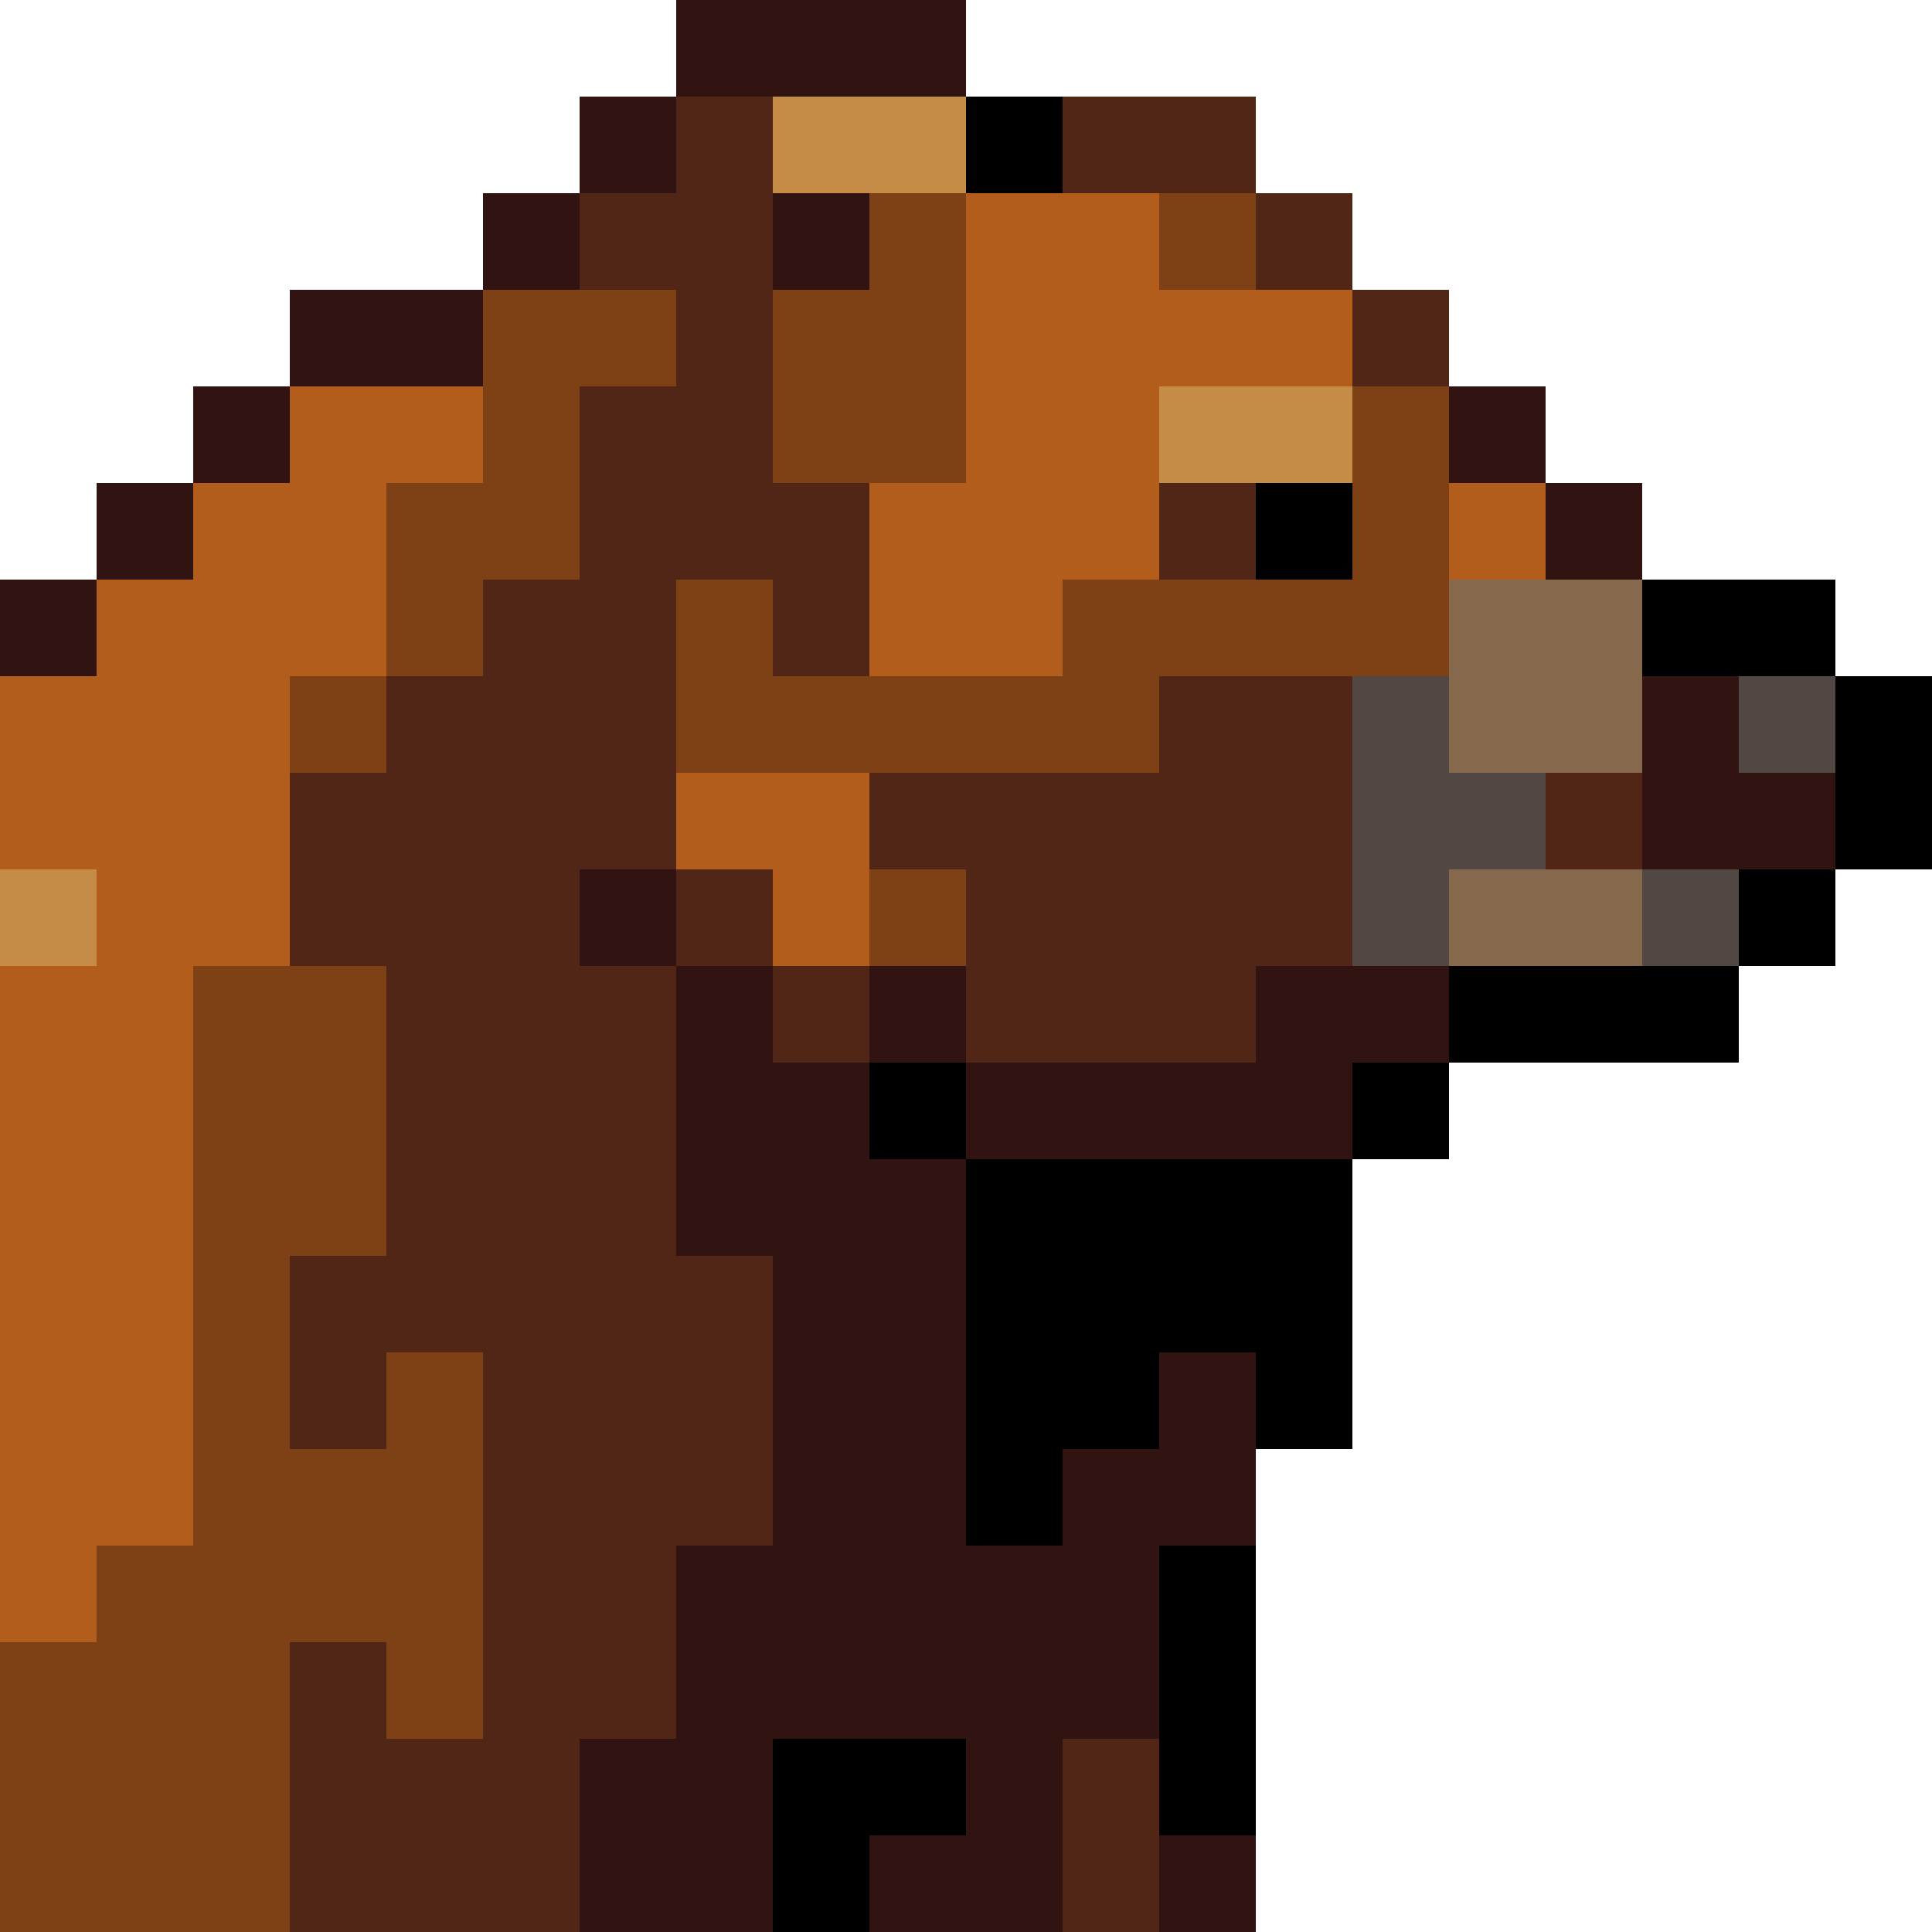
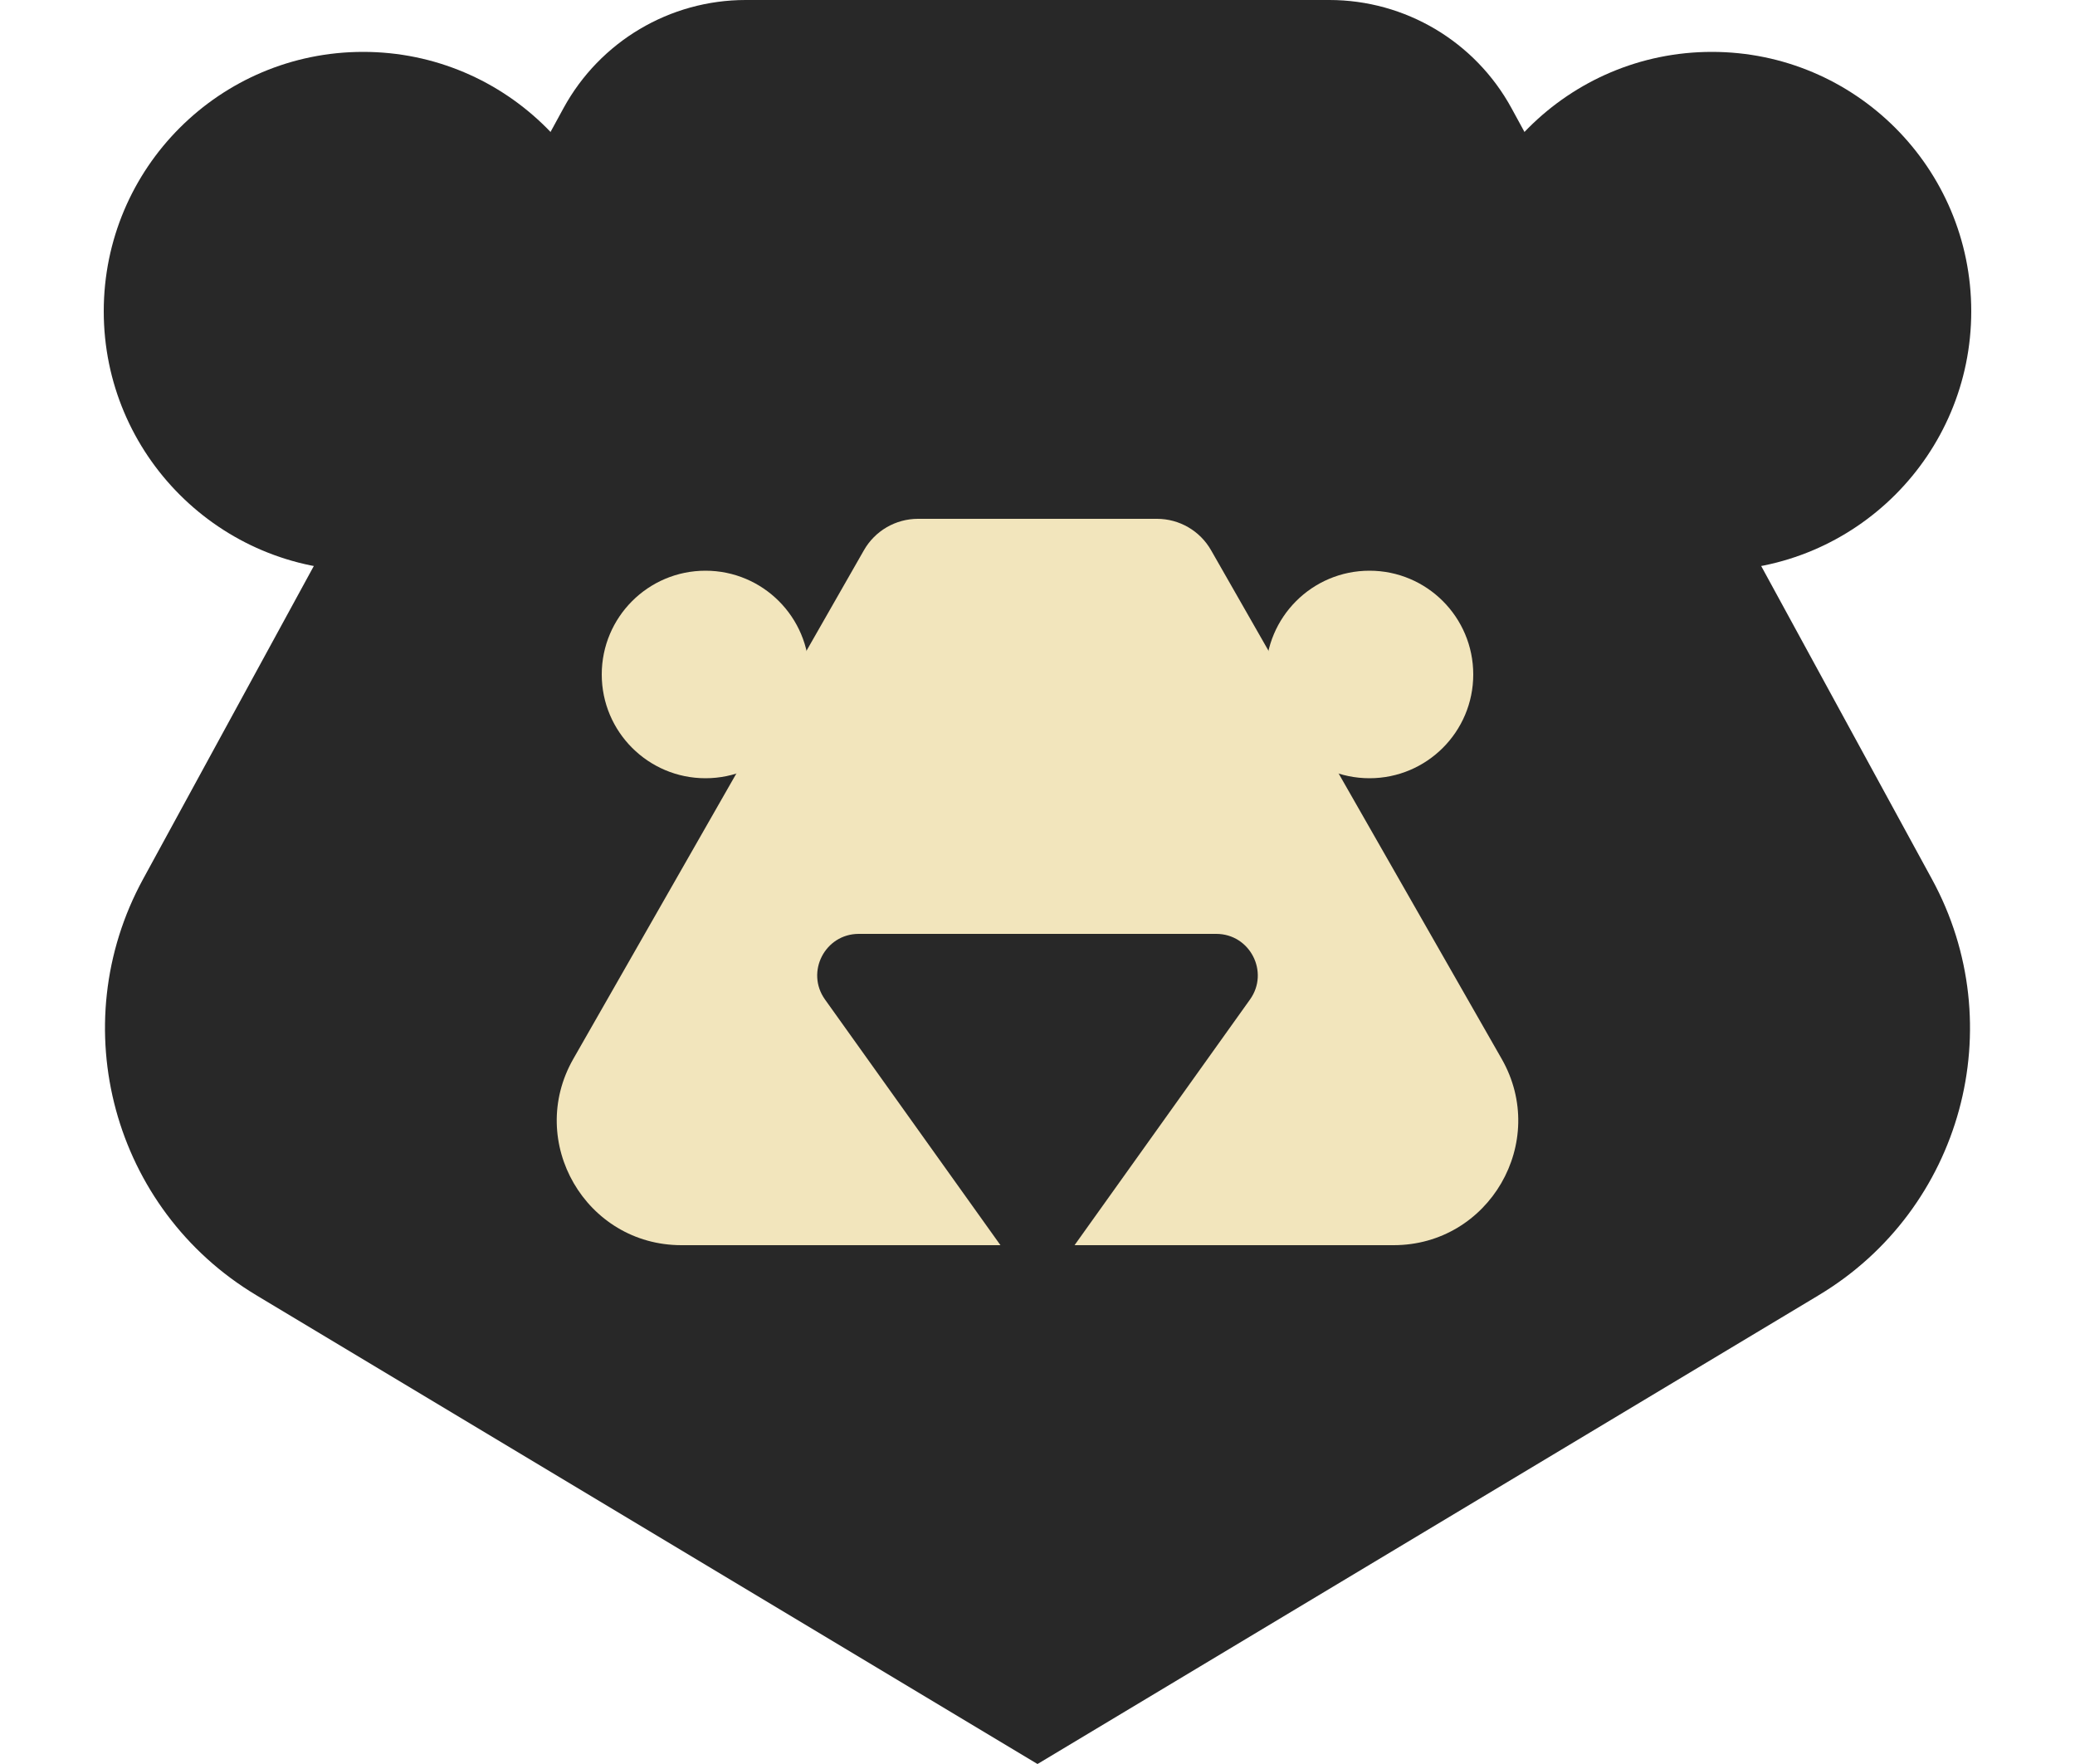
- <svg xmlns="http://www.w3.org/2000/svg" viewBox="0 -0.5 20 20" shape-rendering="crispEdges">
-   <path stroke="#311311" d="M7 0h3M6 1h1M5 2h1m2 0h1M3 3h2M2 4h1m12 0h1M1 5h1m14 0h1M0 6h1m16 1h1m-1 1h2M6 9h1m0 1h1m1 0h1m3 0h2m-8 1h2m1 0h4m-7 1h3m-2 1h2m-2 1h2m2 0h1m-5 1h2m1 0h2m-6 1h5m-5 1h5m-6 1h2m2 0h1m-5 1h2m1 0h2m1 0h1" />
-   <path stroke="#522617" d="M7 1h1m3 0h2M6 2h2m5 0h1M7 3h1m6 0h1M6 4h2M6 5h3m3 0h1M5 6h2m1 0h1M4 7h3m5 0h2M3 8h4m2 0h5m2 0h1M3 9h3m1 0h1m2 0h4M4 10h3m1 0h1m1 0h3m-9 1h3m-3 1h3m-4 1h5m-5 1h1m1 0h3m-3 1h3m-3 1h2m-4 1h1m1 0h2m-4 1h3m5 0h1m-9 1h3m5 0h1" />
-   <path stroke="#c48c46" d="M8 1h2m2 3h2M0 9h1" />
-   <path stroke="#000" d="M10 1h1m2 4h1m3 1h2m0 1h1m-1 1h1m-2 1h1m-4 1h3m-9 1h1m4 0h1m-5 1h4m-4 1h4m-4 1h2m1 0h1m-4 1h1m1 1h1m-1 1h1m-5 1h2m2 0h1m-5 1h1" />
-   <path stroke="#7e4115" d="M9 2h1m2 0h1M5 3h2m1 0h2M5 4h1m2 0h2m4 0h1M4 5h2m8 0h1M4 6h1m2 0h1m3 0h4M3 7h1m3 0h5M9 9h1m-8 1h2m-2 1h2m-2 1h2m-2 1h1m-1 1h1m1 0h1m-3 1h3m-4 1h4m-5 1h3m1 0h1m-5 1h3m-3 1h3" />
-   <path stroke="#b25d1b" d="M10 2h2m-2 1h4M3 4h2m5 0h2M2 5h2m5 0h3m3 0h1M1 6h3m5 0h2M0 7h3M0 8h3m4 0h2M1 9h2m5 0h1m-9 1h2m-2 1h2m-2 1h2m-2 1h2m-2 1h2m-2 1h2m-2 1h1" />
-   <path stroke="#86694c" d="M15 6h2m-2 1h2m-2 2h2" />
-   <path stroke="#524843" d="M14 7h1m3 0h1m-5 1h2m-2 1h1m2 0h1" />
+ <svg xmlns="http://www.w3.org/2000/svg" width="100" height="85" viewBox="0 0 100 85" fill="none">
+   <ellipse cx="17.5" cy="15" rx="12.5" ry="12.5" fill="#282828" />
+   <circle cx="82.5" cy="15" r="12.5" fill="#282828" />
+   <path d="M50 85L12.345 62.407C5.446 58.268 3.041 49.424 6.894 42.362L27.157 5.211C28.91 1.999 32.277 0 35.936 0L64.064 0C67.723 0 71.09 1.999 72.843 5.211L93.106 42.362C96.959 49.424 94.554 58.268 87.655 62.407L50 85Z" fill="#282828" />
+   <path d="M41.636 26.512C42.17 25.577 43.164 25 44.241 25H55.759C56.836 25 57.83 25.577 58.364 26.512L72.37 51.023C74.656 55.023 71.768 60 67.161 60H32.839C28.232 60 25.344 55.023 27.63 51.023L41.636 26.512Z" fill="#F2E5BC" />
+   <path d="M50 62.5L39.759 48.162C38.813 46.839 39.76 45 41.386 45H58.614C60.24 45 61.187 46.839 60.241 48.162L50 62.5Z" fill="#282828" />
+   <circle cx="34" cy="32.5" r="5" fill="#F2E5BC" />
+   <circle cx="66" cy="32.5" r="5" fill="#F2E5BC" />
</svg>
